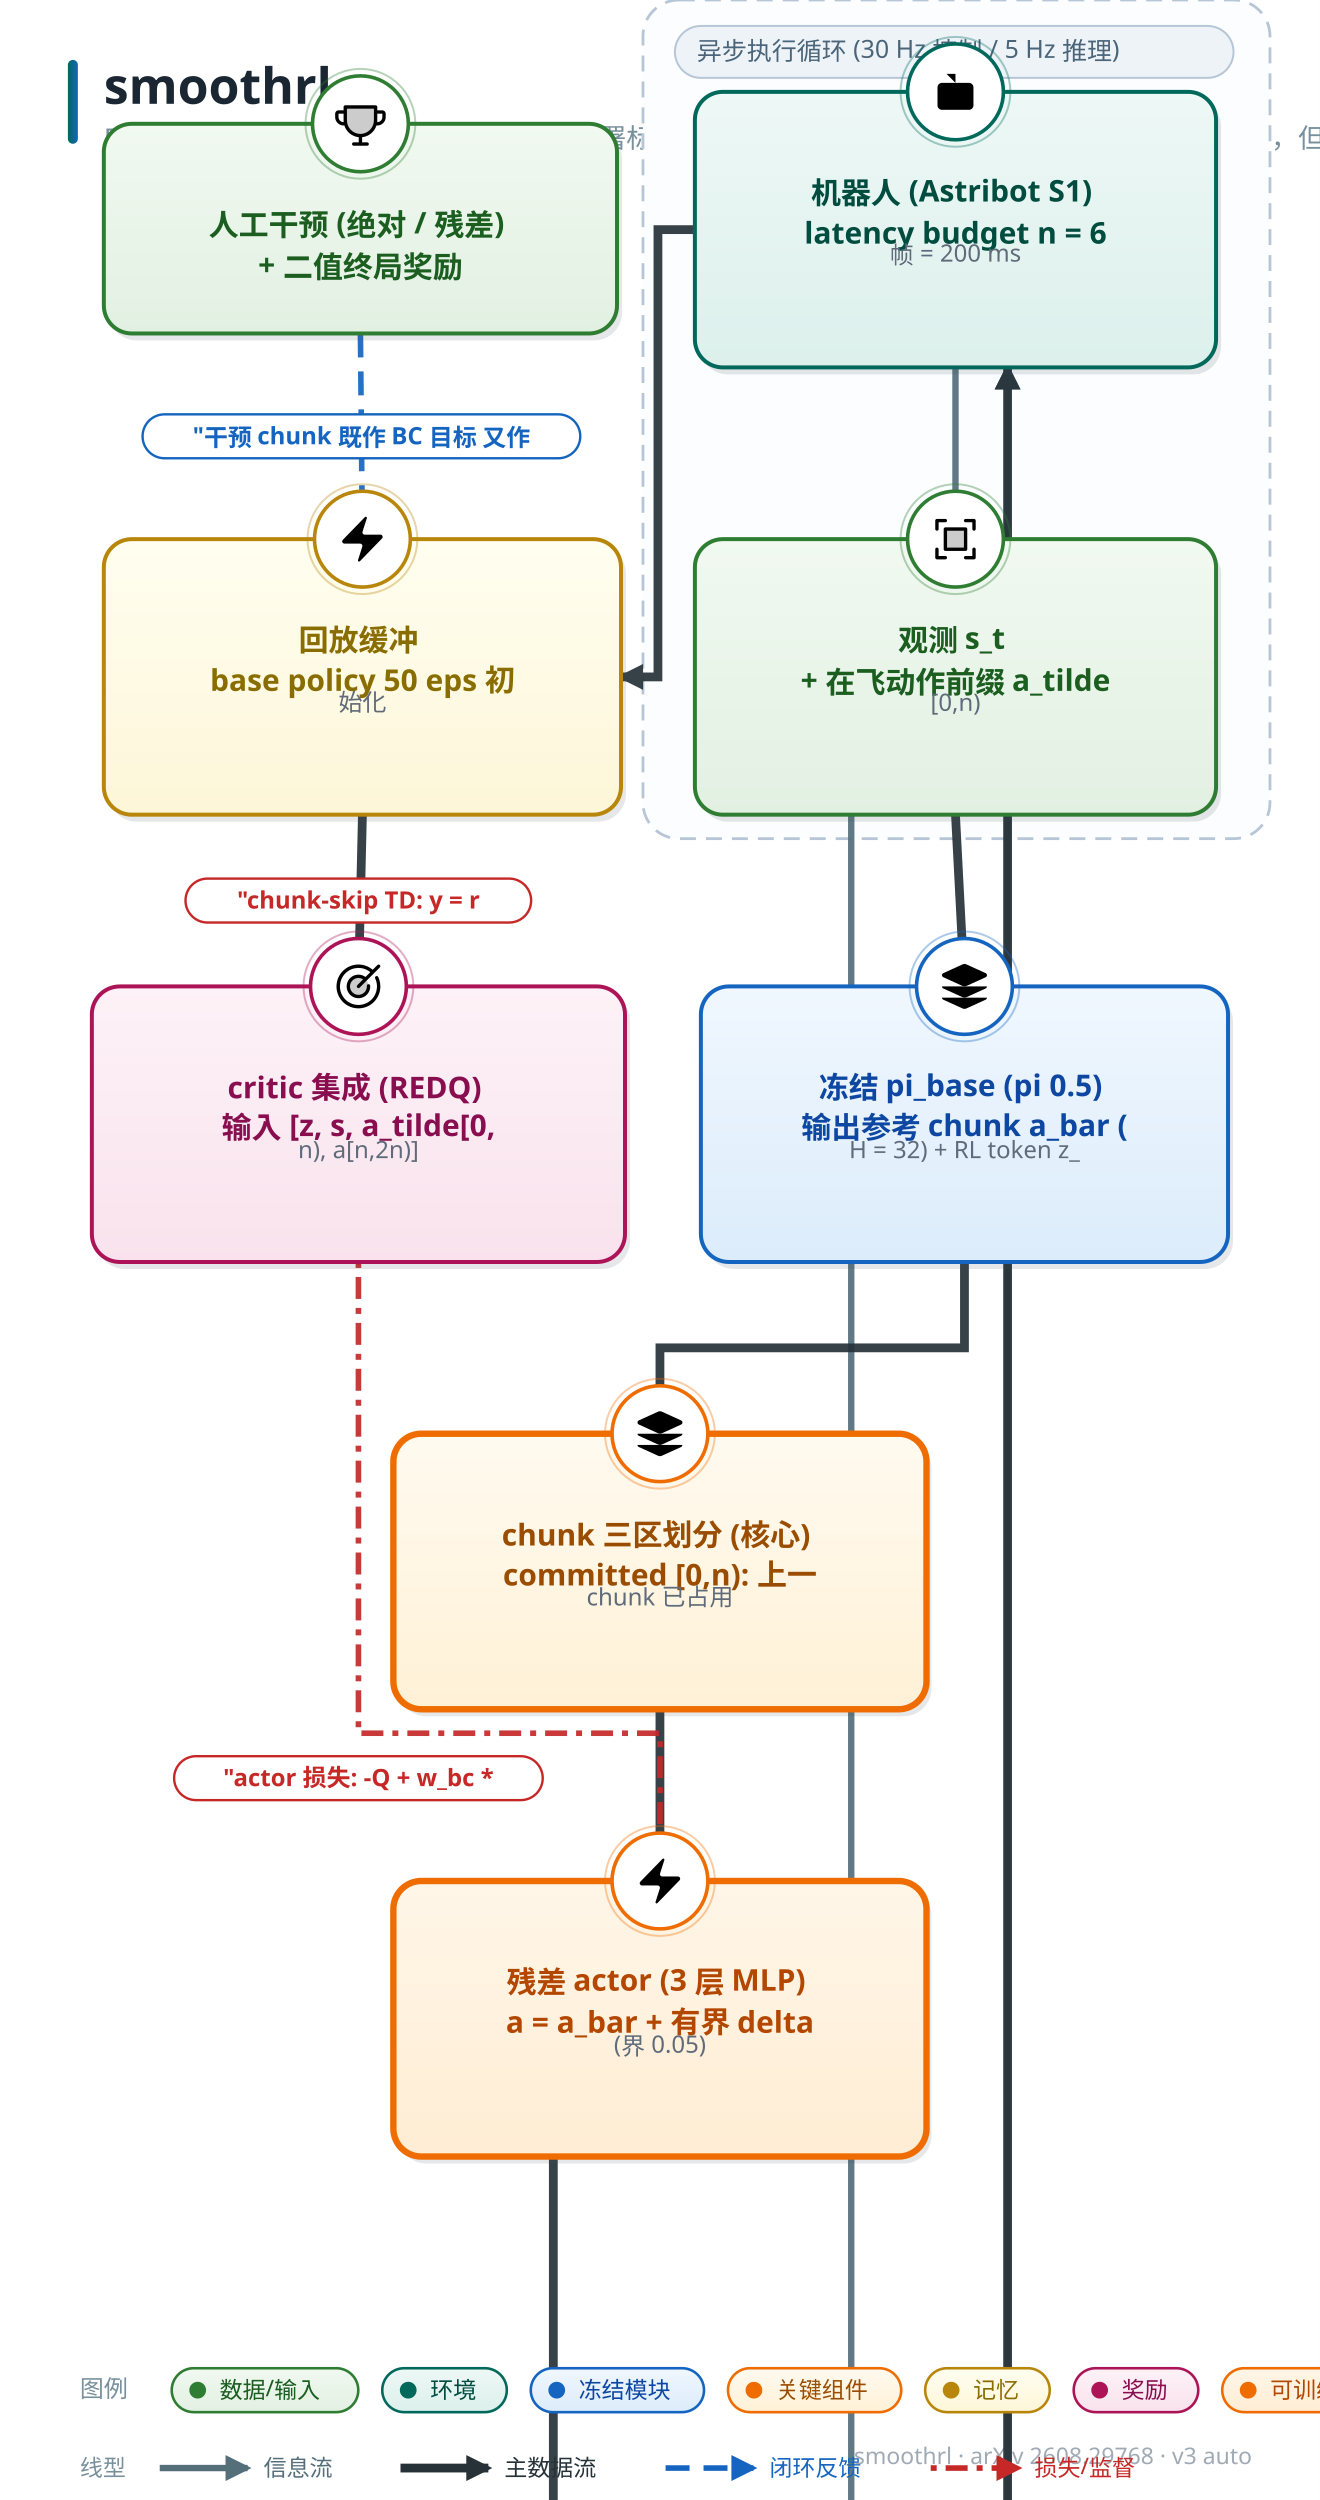
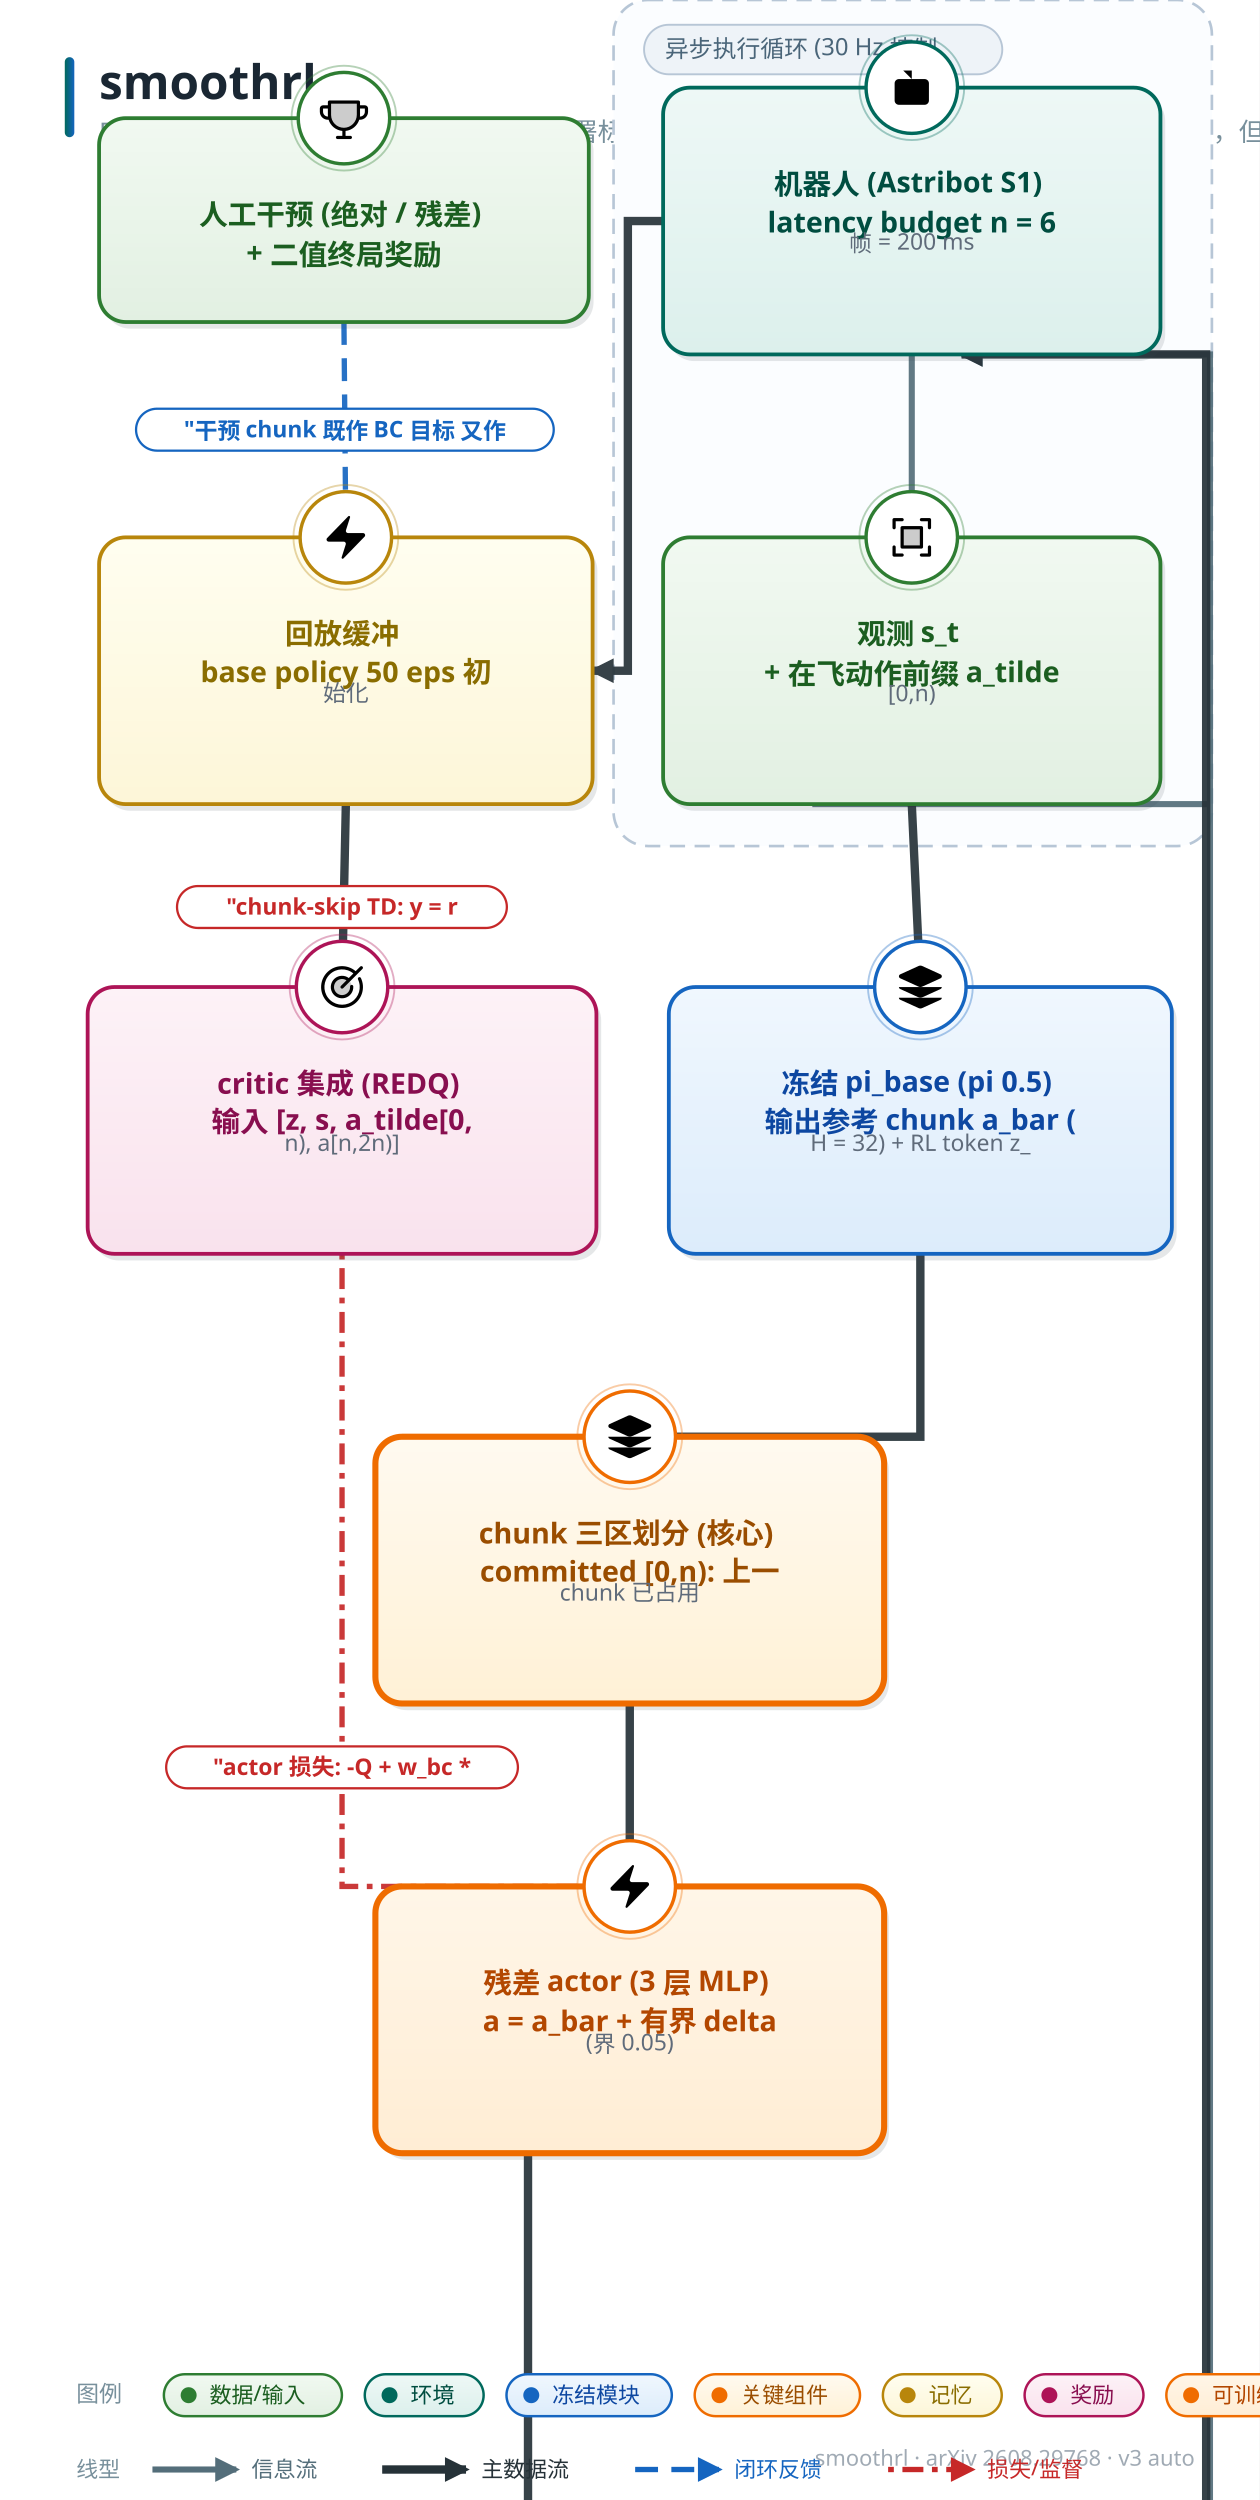
- <svg xmlns="http://www.w3.org/2000/svg" width="661" height="1252" viewBox="0 0 661 1252" font-family="'PingFang SC','Hiragino Sans GB','Microsoft YaHei','Segoe UI',sans-serif">
+ <svg xmlns="http://www.w3.org/2000/svg" width="661" height="1312" viewBox="0 0 661 1312" font-family="'PingFang SC','Hiragino Sans GB','Microsoft YaHei','Segoe UI',sans-serif">
  <style>text{font-family:'PingFang SC','Hiragino Sans GB','Microsoft YaHei','Segoe UI',sans-serif;} .lbl{font-weight:700;}</style>
  <defs>
    <linearGradient id="g-data" x1="0" y1="0" x2="0" y2="1">
      <stop offset="0" stop-color="#f1f9f1" />
      <stop offset="1" stop-color="#e2f0e2" />
    </linearGradient>
    <linearGradient id="g-frozen" x1="0" y1="0" x2="0" y2="1">
      <stop offset="0" stop-color="#f0f7fe" />
      <stop offset="1" stop-color="#dcecfb" />
    </linearGradient>
    <linearGradient id="g-train" x1="0" y1="0" x2="0" y2="1">
      <stop offset="0" stop-color="#fff6e8" />
      <stop offset="1" stop-color="#ffedd4" />
    </linearGradient>
    <linearGradient id="g-loss" x1="0" y1="0" x2="0" y2="1">
      <stop offset="0" stop-color="#fdf0f1" />
      <stop offset="1" stop-color="#f9e0e2" />
    </linearGradient>
    <linearGradient id="g-act" x1="0" y1="0" x2="0" y2="1">
      <stop offset="0" stop-color="#f8f1fb" />
      <stop offset="1" stop-color="#f0e4f7" />
    </linearGradient>
    <linearGradient id="g-loop" x1="0" y1="0" x2="0" y2="1">
      <stop offset="0" stop-color="#f2f5f7" />
      <stop offset="1" stop-color="#e6ebee" />
    </linearGradient>
    <linearGradient id="g-env" x1="0" y1="0" x2="0" y2="1">
      <stop offset="0" stop-color="#eef8f6" />
      <stop offset="1" stop-color="#dcf0ec" />
    </linearGradient>
    <linearGradient id="g-mem" x1="0" y1="0" x2="0" y2="1">
      <stop offset="0" stop-color="#fffef0" />
      <stop offset="1" stop-color="#fdf6d8" />
    </linearGradient>
    <linearGradient id="g-reward" x1="0" y1="0" x2="0" y2="1">
      <stop offset="0" stop-color="#fdf2f7" />
      <stop offset="1" stop-color="#f9e2ed" />
    </linearGradient>
    <linearGradient id="g-key" x1="0" y1="0" x2="0" y2="1">
      <stop offset="0" stop-color="#fffaf0" />
      <stop offset="1" stop-color="#fff1d6" />
    </linearGradient>
    <linearGradient id="g-title" x1="0" y1="0" x2="1" y2="0">
      <stop offset="0" stop-color="#00695c" />
      <stop offset="1" stop-color="#1565c0" />
    </linearGradient>
    <marker id="arr-main" viewBox="0 0 10 10" refX="8.5" refY="5" markerWidth="13" markerHeight="13" markerUnits="userSpaceOnUse" orient="auto-start-reverse">
      <path d="M0 0 L10 5 L0 10 z" fill="#546e7a" />
    </marker>
    <marker id="arr-thick" viewBox="0 0 10 10" refX="8.5" refY="5" markerWidth="13" markerHeight="13" markerUnits="userSpaceOnUse" orient="auto-start-reverse">
      <path d="M0 0 L10 5 L0 10 z" fill="#263238" />
    </marker>
    <marker id="arr-thin" viewBox="0 0 10 10" refX="8.5" refY="5" markerWidth="13" markerHeight="13" markerUnits="userSpaceOnUse" orient="auto-start-reverse">
      <path d="M0 0 L10 5 L0 10 z" fill="#9fb0bb" />
    </marker>
    <marker id="arr-fb" viewBox="0 0 10 10" refX="8.5" refY="5" markerWidth="13" markerHeight="13" markerUnits="userSpaceOnUse" orient="auto-start-reverse">
      <path d="M0 0 L10 5 L0 10 z" fill="#1565c0" />
    </marker>
    <marker id="arr-loss" viewBox="0 0 10 10" refX="8.5" refY="5" markerWidth="13" markerHeight="13" markerUnits="userSpaceOnUse" orient="auto-start-reverse">
      <path d="M0 0 L10 5 L0 10 z" fill="#c62828" />
    </marker>
  </defs>
-   <rect width="661" height="1252" fill="#ffffff" />
+   <rect width="661" height="1312" fill="#ffffff" />
  <rect x="34" y="30" width="5" height="42" rx="2.5" fill="url(#g-title)" />
  <text x="52" y="52" font-size="25" font-weight="800" fill="#1a2733">smoothrl</text>
  <text x="52" y="74" font-size="13.5" fill="#78909c">Problem**：VLA/WAM 推理延迟高 → 部署标配是"异步推理 + action chunk"（推理与执行重叠），但现有在线 RL 全部假设同步执行——训练目标与部署</text>
-   <text x="627" y="1234" font-size="11.5" fill="#a0aab4" text-anchor="end">smoothrl · arXiv 2608.29768 · v3 auto</text>
-   <rect x="322" y="0" width="314" height="420" rx="18" fill="#fbfdff" stroke="#b7c6d6" stroke-width="1.4" stroke-dasharray="8 5" />
-   <rect x="338" y="13" width="279.75" height="26" rx="13" fill="#eef3f8" stroke="#b7c6d6" />
-   <text x="349" y="30" font-size="12.5" fill="#4a6579">异步执行循环 (30 Hz 控制 / 5 Hz 推理)</text>
-   <path d="M 478.5 184.0 L 478.5 270.0" fill="none" stroke="#546e7a" stroke-width="3.2" marker-end="url(#arr-main)" opacity="0.92" />
-   <path d="M 426.3 408.0 L 426.3 1388.0 L 504.6 1388.0 L 504.6 184.0" fill="none" stroke="#546e7a" stroke-width="3.2" marker-end="url(#arr-main)" opacity="0.92" />
-   <path d="M 478.5 408.0 L 483.0 494.0" fill="none" stroke="#263238" stroke-width="4.4" marker-end="url(#arr-thick)" opacity="0.92" />
-   <path d="M 483.0 632.0 L 483.0 675.0 L 330.5 675.0 L 330.5 718.0" fill="none" stroke="#263238" stroke-width="4.4" marker-end="url(#arr-thick)" opacity="0.92" />
-   <path d="M 330.5 856.0 L 330.5 942.0" fill="none" stroke="#263238" stroke-width="4.4" marker-end="url(#arr-thick)" opacity="0.92" />
-   <path d="M 277.1 1080.0 L 277.1 2060.0 L 504.6 2060.0 L 504.6 184.0" fill="none" stroke="#263238" stroke-width="4.4" marker-end="url(#arr-thick)" opacity="0.92" />
-   <path d="M 348.0 115.0 L 329.5 115.0 L 329.5 339.0 L 311.0 339.0" fill="none" stroke="#263238" stroke-width="4.4" marker-end="url(#arr-thick)" opacity="0.92" />
-   <path d="M 180.5 167.0 L 181.5 270.0" fill="none" stroke="#1565c0" stroke-width="2.8" stroke-dasharray="12 7" marker-end="url(#arr-fb)" opacity="0.92" />
-   <path d="M 181.5 408.0 L 179.5 494.0" fill="none" stroke="#263238" stroke-width="4.4" marker-end="url(#arr-thick)" opacity="0.92" />
-   <path d="M 179.5 632.0 L 179.5 868.0 L 330.5 868.0 L 330.5 942.0" fill="none" stroke="#c62828" stroke-width="2.8" stroke-dasharray="3 4.5 11 4.5" marker-end="url(#arr-loss)" opacity="0.92" />
-   <path d="M 179.5 494.0 L 179.5 632.0" fill="none" stroke="#c62828" stroke-width="2.8" stroke-dasharray="3 4.5 11 4.5" marker-end="url(#arr-loss)" opacity="0.92" />
-   <rect x="350.5" y="49.5" width="261" height="138" rx="14" fill="#37474f" opacity="0.13" />
-   <rect x="348" y="46" width="261" height="138" rx="14" fill="url(#g-env)" stroke="#00695c" stroke-width="2.0" />
+   <text x="627" y="1294" font-size="11.5" fill="#a0aab4" text-anchor="end">smoothrl · arXiv 2608.29768 · v3 auto</text>
+   <rect x="322" y="0" width="314" height="444" rx="18" fill="#fbfdff" stroke="#b7c6d6" stroke-width="1.4" stroke-dasharray="8 5" />
+   <rect x="338" y="13" width="188.0" height="26" rx="13" fill="#eef3f8" stroke="#b7c6d6" />
+   <text x="349" y="30" font-size="12.5" fill="#4a6579">异步执行循环 (30 Hz 控制</text>
+   <path d="M 478.5 186.0 L 478.5 282.0" fill="none" stroke="#546e7a" stroke-width="3.2" marker-end="url(#arr-main)" opacity="0.92" />
+   <path d="M 426.3 422.0 L 635.0 422.0 L 635.0 1450.0 L 635.0 186.0 L 504.6 186.0" fill="none" stroke="#546e7a" stroke-width="3.2" marker-end="url(#arr-main)" opacity="0.92" />
+   <path d="M 478.5 422.0 L 483.0 518.0" fill="none" stroke="#263238" stroke-width="4.4" marker-end="url(#arr-thick)" opacity="0.92" />
+   <path d="M 483.0 658.0 L 483.0 754.0 L 330.5 754.0" fill="none" stroke="#263238" stroke-width="4.4" marker-end="url(#arr-thick)" opacity="0.92" />
+   <path d="M 330.5 894.0 L 330.5 990.0" fill="none" stroke="#263238" stroke-width="4.4" marker-end="url(#arr-thick)" opacity="0.92" />
+   <path d="M 277.1 1130.0 L 277.1 2158.0 L 633.0 2158.0 L 633.0 186.0 L 504.6 186.0" fill="none" stroke="#263238" stroke-width="4.4" marker-end="url(#arr-thick)" opacity="0.92" />
+   <path d="M 348.0 116.0 L 329.5 116.0 L 329.5 352.0 L 311.0 352.0" fill="none" stroke="#263238" stroke-width="4.4" marker-end="url(#arr-thick)" opacity="0.92" />
+   <path d="M 180.5 169.0 L 181.5 282.0" fill="none" stroke="#1565c0" stroke-width="2.8" stroke-dasharray="12 7" marker-end="url(#arr-fb)" opacity="0.92" />
+   <path d="M 181.5 422.0 L 179.5 518.0" fill="none" stroke="#263238" stroke-width="4.4" marker-end="url(#arr-thick)" opacity="0.92" />
+   <path d="M 179.5 658.0 L 179.5 990.0 L 330.5 990.0" fill="none" stroke="#c62828" stroke-width="2.8" stroke-dasharray="3 4.5 11 4.5" marker-end="url(#arr-loss)" opacity="0.92" />
+   <path d="M 179.5 518.0 L 179.5 658.0" fill="none" stroke="#c62828" stroke-width="2.8" stroke-dasharray="3 4.5 11 4.5" marker-end="url(#arr-loss)" opacity="0.92" />
+   <rect x="350.5" y="49.5" width="261" height="140" rx="14" fill="#37474f" opacity="0.13" />
+   <rect x="348" y="46" width="261" height="140" rx="14" fill="url(#g-env)" stroke="#00695c" stroke-width="2.0" />
  <circle cx="478.5" cy="46" r="24" fill="#ffffff" stroke="#00695c" stroke-width="1.8" />
  <circle cx="478.5" cy="46" r="27.5" fill="none" stroke="#00695c" stroke-width="1" opacity="0.35" />
  <g transform="translate(465.0,32.5) scale(1.125)">
    <path d="M12 8V4H8" />
    <rect width="16" height="12" x="4" y="8" rx="2" />
    <path d="M2 14h2" />
    <path d="M20 14h2" />
    <path d="M15 13v2" />
    <path d="M9 13v2" />
  </g>
  <text x="478.5" y="102" font-size="15" class="lbl" fill="#004d40" text-anchor="middle">
    <tspan x="478.5" dy="0">机器人 (Astribot S1)</tspan>
    <tspan x="478.5" dy="20">latency budget n = 6 </tspan>
  </text>
  <text x="478.5" y="132" font-size="12" fill="#5f6b7a" text-anchor="middle">帧 = 200 ms</text>
-   <rect x="350.5" y="273.5" width="261" height="138" rx="14" fill="#37474f" opacity="0.13" />
-   <rect x="348" y="270" width="261" height="138" rx="14" fill="url(#g-data)" stroke="#2e7d32" stroke-width="2.0" />
-   <circle cx="478.5" cy="270" r="24" fill="#ffffff" stroke="#2e7d32" stroke-width="1.8" />
-   <circle cx="478.5" cy="270" r="27.5" fill="none" stroke="#2e7d32" stroke-width="1" opacity="0.35" />
-   <g transform="translate(465.0,256.5) scale(0.1055)">
+   <rect x="350.5" y="285.5" width="261" height="140" rx="14" fill="#37474f" opacity="0.13" />
+   <rect x="348" y="282" width="261" height="140" rx="14" fill="url(#g-data)" stroke="#2e7d32" stroke-width="2.0" />
+   <circle cx="478.5" cy="282" r="24" fill="#ffffff" stroke="#2e7d32" stroke-width="1.8" />
+   <circle cx="478.5" cy="282" r="27.5" fill="none" stroke="#2e7d32" stroke-width="1" opacity="0.35" />
+   <g transform="translate(465.0,268.5) scale(0.1055)">
    <path d="M176,80v96H80V80Z" opacity="0.2" />
    <path d="M224,40V80a8,8,0,0,1-16,0V48H176a8,8,0,0,1,0-16h40A8,8,0,0,1,224,40ZM80,208H48V176a8,8,0,0,0-16,0v40a8,8,0,0,0,8,8H80a8,8,0,0,0,0-16Zm136-40a8,8,0,0,0-8,8v32H176a8,8,0,0,0,0,16h40a8,8,0,0,0,8-8V176A8,8,0,0,0,216,168ZM40,88a8,8,0,0,0,8-8V48H80a8,8,0,0,0,0-16H40a8,8,0,0,0-8,8V80A8,8,0,0,0,40,88ZM80,72h96a8,8,0,0,1,8,8v96a8,8,0,0,1-8,8H80a8,8,0,0,1-8-8V80A8,8,0,0,1,80,72Zm8,96h80V88H88Z" />
  </g>
-   <text x="478.5" y="326" font-size="15" class="lbl" fill="#1b5e20" text-anchor="middle">
+   <text x="478.5" y="338" font-size="15" class="lbl" fill="#1b5e20" text-anchor="middle">
    <tspan x="478.5" dy="0">观测 s_t</tspan>
    <tspan x="478.5" dy="20">+ 在飞动作前缀 a_tilde</tspan>
  </text>
-   <text x="478.5" y="356" font-size="12" fill="#5f6b7a" text-anchor="middle">[0,n)</text>
-   <rect x="353.5" y="497.5" width="264" height="138" rx="14" fill="#37474f" opacity="0.13" />
-   <rect x="351" y="494" width="264" height="138" rx="14" fill="url(#g-frozen)" stroke="#1565c0" stroke-width="2.0" />
-   <circle cx="483.0" cy="494" r="24" fill="#ffffff" stroke="#1565c0" stroke-width="1.8" />
-   <circle cx="483.0" cy="494" r="27.5" fill="none" stroke="#1565c0" stroke-width="1" opacity="0.35" />
-   <g transform="translate(469.5,480.5) scale(1.125)">
+   <text x="478.5" y="368" font-size="12" fill="#5f6b7a" text-anchor="middle">[0,n)</text>
+   <rect x="353.5" y="521.5" width="264" height="140" rx="14" fill="#37474f" opacity="0.13" />
+   <rect x="351" y="518" width="264" height="140" rx="14" fill="url(#g-frozen)" stroke="#1565c0" stroke-width="2.0" />
+   <circle cx="483.0" cy="518" r="24" fill="#ffffff" stroke="#1565c0" stroke-width="1.8" />
+   <circle cx="483.0" cy="518" r="27.5" fill="none" stroke="#1565c0" stroke-width="1" opacity="0.35" />
+   <g transform="translate(469.5,504.5) scale(1.125)">
    <path d="M12.83 2.18a2 2 0 0 0-1.66 0L2.6 6.08a1 1 0 0 0 0 1.83l8.58 3.91a2 2 0 0 0 1.66 0l8.58-3.9a1 1 0 0 0 0-1.83z" />
    <path d="M2 12a1 1 0 0 0 .58.91l8.6 3.91a2 2 0 0 0 1.65 0l8.58-3.9A1 1 0 0 0 22 12" />
    <path d="M2 17a1 1 0 0 0 .58.91l8.6 3.91a2 2 0 0 0 1.65 0l8.58-3.9A1 1 0 0 0 22 17" />
  </g>
-   <text x="483.0" y="550" font-size="15" class="lbl" fill="#0d47a1" text-anchor="middle">
+   <text x="483.0" y="574" font-size="15" class="lbl" fill="#0d47a1" text-anchor="middle">
    <tspan x="483.0" dy="0">冻结 pi_base (pi 0.5)</tspan>
    <tspan x="483.0" dy="20">输出参考 chunk a_bar (</tspan>
  </text>
-   <text x="483.0" y="580" font-size="12" fill="#5f6b7a" text-anchor="middle">H = 32) + RL token z_</text>
-   <rect x="199.5" y="721.5" width="267" height="138" rx="14" fill="#37474f" opacity="0.13" />
-   <rect x="197" y="718" width="267" height="138" rx="14" fill="url(#g-key)" stroke="#ef6c00" stroke-width="3.2" />
-   <circle cx="330.5" cy="718" r="24" fill="#ffffff" stroke="#ef6c00" stroke-width="1.8" />
-   <circle cx="330.5" cy="718" r="27.5" fill="none" stroke="#ef6c00" stroke-width="1" opacity="0.35" />
-   <g transform="translate(317.0,704.5) scale(1.125)">
+   <text x="483.0" y="604" font-size="12" fill="#5f6b7a" text-anchor="middle">H = 32) + RL token z_</text>
+   <rect x="199.5" y="757.5" width="267" height="140" rx="14" fill="#37474f" opacity="0.13" />
+   <rect x="197" y="754" width="267" height="140" rx="14" fill="url(#g-key)" stroke="#ef6c00" stroke-width="3.2" />
+   <circle cx="330.5" cy="754" r="24" fill="#ffffff" stroke="#ef6c00" stroke-width="1.8" />
+   <circle cx="330.5" cy="754" r="27.5" fill="none" stroke="#ef6c00" stroke-width="1" opacity="0.35" />
+   <g transform="translate(317.0,740.5) scale(1.125)">
    <path d="M12.83 2.18a2 2 0 0 0-1.66 0L2.6 6.08a1 1 0 0 0 0 1.83l8.58 3.91a2 2 0 0 0 1.66 0l8.58-3.9a1 1 0 0 0 0-1.83z" />
    <path d="M2 12a1 1 0 0 0 .58.91l8.6 3.91a2 2 0 0 0 1.65 0l8.58-3.9A1 1 0 0 0 22 12" />
    <path d="M2 17a1 1 0 0 0 .58.91l8.6 3.91a2 2 0 0 0 1.65 0l8.58-3.9A1 1 0 0 0 22 17" />
  </g>
-   <text x="330.5" y="774" font-size="15" class="lbl" fill="#9a4d00" text-anchor="middle">
+   <text x="330.5" y="810" font-size="15" class="lbl" fill="#9a4d00" text-anchor="middle">
    <tspan x="330.5" dy="0">chunk 三区划分 (核心)</tspan>
    <tspan x="330.5" dy="20">committed [0,n): 上一 </tspan>
  </text>
-   <text x="330.5" y="804" font-size="12" fill="#5f6b7a" text-anchor="middle">chunk 已占用</text>
-   <rect x="199.5" y="945.5" width="267" height="138" rx="14" fill="#37474f" opacity="0.13" />
-   <rect x="197" y="942" width="267" height="138" rx="14" fill="url(#g-train)" stroke="#ef6c00" stroke-width="3.2" />
-   <circle cx="330.5" cy="942" r="24" fill="#ffffff" stroke="#ef6c00" stroke-width="1.8" />
-   <circle cx="330.5" cy="942" r="27.5" fill="none" stroke="#ef6c00" stroke-width="1" opacity="0.35" />
-   <g transform="translate(317.0,928.5) scale(1.125)">
+   <text x="330.5" y="840" font-size="12" fill="#5f6b7a" text-anchor="middle">chunk 已占用</text>
+   <rect x="199.5" y="993.5" width="267" height="140" rx="14" fill="#37474f" opacity="0.13" />
+   <rect x="197" y="990" width="267" height="140" rx="14" fill="url(#g-train)" stroke="#ef6c00" stroke-width="3.2" />
+   <circle cx="330.5" cy="990" r="24" fill="#ffffff" stroke="#ef6c00" stroke-width="1.8" />
+   <circle cx="330.5" cy="990" r="27.5" fill="none" stroke="#ef6c00" stroke-width="1" opacity="0.35" />
+   <g transform="translate(317.0,976.5) scale(1.125)">
    <path d="M4 14a1 1 0 0 1-.78-1.63l9.9-10.2a.5.5 0 0 1 .86.46l-1.92 6.02A1 1 0 0 0 13 10h7a1 1 0 0 1 .78 1.63l-9.9 10.2a.5.5 0 0 1-.86-.46l1.92-6.02A1 1 0 0 0 11 14z" />
  </g>
-   <text x="330.5" y="998" font-size="15" class="lbl" fill="#b34700" text-anchor="middle">
+   <text x="330.5" y="1046" font-size="15" class="lbl" fill="#b34700" text-anchor="middle">
    <tspan x="330.5" dy="0">残差 actor (3 层 MLP)</tspan>
    <tspan x="330.5" dy="20">a = a_bar + 有界 delta</tspan>
  </text>
-   <text x="330.5" y="1028" font-size="12" fill="#5f6b7a" text-anchor="middle"> (界 0.05)</text>
-   <rect x="54.5" y="273.5" width="259" height="138" rx="14" fill="#37474f" opacity="0.13" />
-   <rect x="52" y="270" width="259" height="138" rx="14" fill="url(#g-mem)" stroke="#b8860b" stroke-width="2.0" />
-   <circle cx="181.5" cy="270" r="24" fill="#ffffff" stroke="#b8860b" stroke-width="1.8" />
-   <circle cx="181.5" cy="270" r="27.5" fill="none" stroke="#b8860b" stroke-width="1" opacity="0.35" />
-   <g transform="translate(168.0,256.5) scale(1.125)">
+   <text x="330.5" y="1076" font-size="12" fill="#5f6b7a" text-anchor="middle"> (界 0.05)</text>
+   <rect x="54.5" y="285.5" width="259" height="140" rx="14" fill="#37474f" opacity="0.13" />
+   <rect x="52" y="282" width="259" height="140" rx="14" fill="url(#g-mem)" stroke="#b8860b" stroke-width="2.0" />
+   <circle cx="181.5" cy="282" r="24" fill="#ffffff" stroke="#b8860b" stroke-width="1.8" />
+   <circle cx="181.5" cy="282" r="27.5" fill="none" stroke="#b8860b" stroke-width="1" opacity="0.35" />
+   <g transform="translate(168.0,268.5) scale(1.125)">
    <path d="M4 14a1 1 0 0 1-.78-1.63l9.9-10.2a.5.5 0 0 1 .86.46l-1.92 6.02A1 1 0 0 0 13 10h7a1 1 0 0 1 .78 1.63l-9.9 10.2a.5.5 0 0 1-.86-.46l1.92-6.02A1 1 0 0 0 11 14z" />
  </g>
-   <text x="181.5" y="326" font-size="15" class="lbl" fill="#8a6d00" text-anchor="middle">
+   <text x="181.5" y="338" font-size="15" class="lbl" fill="#8a6d00" text-anchor="middle">
    <tspan x="181.5" dy="0">回放缓冲</tspan>
    <tspan x="181.5" dy="20">base policy 50 eps 初</tspan>
  </text>
-   <text x="181.5" y="356" font-size="12" fill="#5f6b7a" text-anchor="middle">始化</text>
-   <rect x="54.5" y="65.5" width="257" height="105" rx="14" fill="#37474f" opacity="0.13" />
-   <rect x="52" y="62" width="257" height="105" rx="14" fill="url(#g-data)" stroke="#2e7d32" stroke-width="2.0" />
+   <text x="181.5" y="368" font-size="12" fill="#5f6b7a" text-anchor="middle">始化</text>
+   <rect x="54.5" y="65.5" width="257" height="107" rx="14" fill="#37474f" opacity="0.13" />
+   <rect x="52" y="62" width="257" height="107" rx="14" fill="url(#g-data)" stroke="#2e7d32" stroke-width="2.0" />
  <circle cx="180.5" cy="62" r="24" fill="#ffffff" stroke="#2e7d32" stroke-width="1.8" />
  <circle cx="180.5" cy="62" r="27.5" fill="none" stroke="#2e7d32" stroke-width="1" opacity="0.35" />
  <g transform="translate(167.0,48.5) scale(0.1055)">
    <path d="M200,48v63.1c0,39.7-31.75,72.6-71.45,72.9A72,72,0,0,1,56,112V48Z" opacity="0.2" />
    <path d="M232,64H208V48a8,8,0,0,0-8-8H56a8,8,0,0,0-8,8V64H24A16,16,0,0,0,8,80V96a40,40,0,0,0,40,40h3.65A80.13,80.13,0,0,0,120,191.61V216H96a8,8,0,0,0,0,16h64a8,8,0,0,0,0-16H136V191.58c31.94-3.23,58.44-25.64,68.08-55.58H208a40,40,0,0,0,40-40V80A16,16,0,0,0,232,64ZM48,120A24,24,0,0,1,24,96V80H48v32q0,4,.39,8Zm144-8.9c0,35.52-29,64.64-64,64.9a64,64,0,0,1-64-64V56H192ZM232,96a24,24,0,0,1-24,24h-.5a81.81,81.81,0,0,0,.5-8.9V80h24Z" />
  </g>
  <text x="180.5" y="118" font-size="15" class="lbl" fill="#1b5e20" text-anchor="middle">
    <tspan x="180.5" dy="0">人工干预 (绝对 / 残差)</tspan>
    <tspan x="180.5" dy="20">+ 二值终局奖励</tspan>
  </text>
-   <rect x="48.5" y="497.5" width="267" height="138" rx="14" fill="#37474f" opacity="0.13" />
-   <rect x="46" y="494" width="267" height="138" rx="14" fill="url(#g-reward)" stroke="#ad1457" stroke-width="2.0" />
-   <circle cx="179.5" cy="494" r="24" fill="#ffffff" stroke="#ad1457" stroke-width="1.8" />
-   <circle cx="179.5" cy="494" r="27.5" fill="none" stroke="#ad1457" stroke-width="1" opacity="0.35" />
-   <g transform="translate(166.0,480.5) scale(0.1055)">
+   <rect x="48.5" y="521.5" width="267" height="140" rx="14" fill="#37474f" opacity="0.13" />
+   <rect x="46" y="518" width="267" height="140" rx="14" fill="url(#g-reward)" stroke="#ad1457" stroke-width="2.0" />
+   <circle cx="179.5" cy="518" r="24" fill="#ffffff" stroke="#ad1457" stroke-width="1.8" />
+   <circle cx="179.5" cy="518" r="27.5" fill="none" stroke="#ad1457" stroke-width="1" opacity="0.35" />
+   <g transform="translate(166.0,504.5) scale(0.1055)">
    <path d="M176,128a48,48,0,1,1-48-48A48,48,0,0,1,176,128Z" opacity="0.2" />
    <path d="M221.87,83.16A104.1,104.1,0,1,1,195.67,49l22.67-22.68a8,8,0,0,1,11.32,11.32l-96,96a8,8,0,0,1-11.32-11.32l27.72-27.72a40,40,0,1,0,17.87,31.09,8,8,0,1,1,16-.9,56,56,0,1,1-22.38-41.65L184.3,60.39a87.88,87.88,0,1,0,23.13,29.67,8,8,0,0,1,14.44-6.9Z" />
  </g>
-   <text x="179.5" y="550" font-size="15" class="lbl" fill="#880e4f" text-anchor="middle">
+   <text x="179.5" y="574" font-size="15" class="lbl" fill="#880e4f" text-anchor="middle">
    <tspan x="179.5" dy="0">critic 集成 (REDQ)</tspan>
    <tspan x="179.5" dy="20">输入 [z, s, a_tilde[0,</tspan>
  </text>
-   <text x="179.5" y="580" font-size="12" fill="#5f6b7a" text-anchor="middle">n), a[n,2n)]</text>
-   <g transform="translate(504.6,1725.8)">
+   <text x="179.5" y="604" font-size="12" fill="#5f6b7a" text-anchor="middle">n), a[n,2n)]</text>
+   <g transform="translate(633.0,1799.8)">
    <rect x="-103.8" y="-11" width="207.7" height="22" rx="11" fill="#ffffff" stroke="#263238" stroke-width="1.2" />
    <text y="4" font-size="12" fill="#263238" font-weight="600" text-anchor="middle">"execution 区 6 帧生效 训练 </text>
  </g>
-   <g transform="translate(181.0,218.5)">
+   <g transform="translate(181.0,225.5)">
    <rect x="-109.6" y="-11" width="219.2" height="22" rx="11" fill="#ffffff" stroke="#1565c0" stroke-width="1.2" />
    <text y="4" font-size="12" fill="#1565c0" font-weight="600" text-anchor="middle">"干预 chunk 既作 BC 目标 又作 </text>
  </g>
-   <g transform="translate(179.5,890.5)">
+   <g transform="translate(179.5,927.5)">
    <rect x="-92.3" y="-11" width="184.6" height="22" rx="11" fill="#ffffff" stroke="#c62828" stroke-width="1.2" />
    <text y="4" font-size="12" fill="#c62828" font-weight="600" text-anchor="middle">"actor 损失: -Q + w_bc *</text>
  </g>
-   <g transform="translate(179.5,451.0)">
+   <g transform="translate(179.5,476.0)">
    <rect x="-86.6" y="-11" width="173.1" height="22" rx="11" fill="#ffffff" stroke="#c62828" stroke-width="1.2" />
    <text y="4" font-size="12" fill="#c62828" font-weight="600" text-anchor="middle">"chunk-skip TD: y = r </text>
  </g>
-   <text x="40" y="1200.5" font-size="12" fill="#78909c">图例</text>
-   <g>
-     <rect x="86" y="1186" width="93.43" height="22" rx="11" fill="url(#g-data)" stroke="#2e7d32" stroke-width="1.3" />
-     <circle cx="99" cy="1197" r="4.2" fill="#2e7d32" />
-     <text x="110" y="1201" font-size="11.5" fill="#1b5e20">数据/输入</text>
-   </g>
-   <g>
-     <rect x="191.43" y="1186" width="62.38" height="22" rx="11" fill="url(#g-env)" stroke="#00695c" stroke-width="1.3" />
-     <circle cx="204.43" cy="1197" r="4.2" fill="#00695c" />
-     <text x="215.43" y="1201" font-size="11.5" fill="#004d40">环境</text>
-   </g>
-   <g>
-     <rect x="265.81" y="1186" width="86.76" height="22" rx="11" fill="url(#g-frozen)" stroke="#1565c0" stroke-width="1.3" />
-     <circle cx="278.81" cy="1197" r="4.2" fill="#1565c0" />
-     <text x="289.81" y="1201" font-size="11.5" fill="#0d47a1">冻结模块</text>
-   </g>
-   <g>
-     <rect x="364.57" y="1186" width="86.76" height="22" rx="11" fill="url(#g-key)" stroke="#ef6c00" stroke-width="1.3" />
-     <circle cx="377.57" cy="1197" r="4.2" fill="#ef6c00" />
-     <text x="388.57" y="1201" font-size="11.5" fill="#9a4d00">关键组件</text>
-   </g>
-   <g>
-     <rect x="463.33" y="1186" width="62.38" height="22" rx="11" fill="url(#g-mem)" stroke="#b8860b" stroke-width="1.3" />
-     <circle cx="476.33" cy="1197" r="4.2" fill="#b8860b" />
-     <text x="487.33" y="1201" font-size="11.5" fill="#8a6d00">记忆</text>
-   </g>
-   <g>
-     <rect x="537.71" y="1186" width="62.38" height="22" rx="11" fill="url(#g-reward)" stroke="#ad1457" stroke-width="1.3" />
-     <circle cx="550.71" cy="1197" r="4.2" fill="#ad1457" />
-     <text x="561.71" y="1201" font-size="11.5" fill="#880e4f">奖励</text>
-   </g>
-   <g>
-     <rect x="612.09" y="1186" width="98.95" height="22" rx="11" fill="url(#g-train)" stroke="#ef6c00" stroke-width="1.3" />
-     <circle cx="625.09" cy="1197" r="4.2" fill="#ef6c00" />
-     <text x="636.09" y="1201" font-size="11.5" fill="#b34700">可训练模块</text>
-   </g>
-   <text x="40" y="1240" font-size="11.5" fill="#78909c">线型</text>
-   <g>
-     <path d="M 80 1236 h 44" stroke="#546e7a" stroke-width="3.2" marker-end="url(#arr-main)" />
-     <text x="132" y="1240" font-size="11.5" fill="#546e7a">信息流</text>
-   </g>
-   <g>
-     <path d="M 200.57 1236 h 44" stroke="#263238" stroke-width="4.4" marker-end="url(#arr-thick)" />
-     <text x="252.57" y="1240" font-size="11.5" fill="#263238">主数据流</text>
-   </g>
-   <g>
-     <path d="M 333.33 1236 h 44" stroke="#1565c0" stroke-width="2.8" stroke-dasharray="12 7" marker-end="url(#arr-fb)" />
-     <text x="385.33" y="1240" font-size="11.5" fill="#1565c0">闭环反馈</text>
-   </g>
-   <g>
-     <path d="M 466.09 1236 h 44" stroke="#c62828" stroke-width="2.8" stroke-dasharray="3 4.5 11 4.5" marker-end="url(#arr-loss)" />
-     <text x="518.09" y="1240" font-size="11.5" fill="#c62828">损失/监督</text>
+   <text x="40" y="1260.5" font-size="12" fill="#78909c">图例</text>
+   <g>
+     <rect x="86" y="1246" width="93.43" height="22" rx="11" fill="url(#g-data)" stroke="#2e7d32" stroke-width="1.3" />
+     <circle cx="99" cy="1257" r="4.2" fill="#2e7d32" />
+     <text x="110" y="1261" font-size="11.5" fill="#1b5e20">数据/输入</text>
+   </g>
+   <g>
+     <rect x="191.43" y="1246" width="62.38" height="22" rx="11" fill="url(#g-env)" stroke="#00695c" stroke-width="1.3" />
+     <circle cx="204.43" cy="1257" r="4.2" fill="#00695c" />
+     <text x="215.43" y="1261" font-size="11.5" fill="#004d40">环境</text>
+   </g>
+   <g>
+     <rect x="265.81" y="1246" width="86.76" height="22" rx="11" fill="url(#g-frozen)" stroke="#1565c0" stroke-width="1.3" />
+     <circle cx="278.81" cy="1257" r="4.2" fill="#1565c0" />
+     <text x="289.81" y="1261" font-size="11.5" fill="#0d47a1">冻结模块</text>
+   </g>
+   <g>
+     <rect x="364.57" y="1246" width="86.76" height="22" rx="11" fill="url(#g-key)" stroke="#ef6c00" stroke-width="1.3" />
+     <circle cx="377.57" cy="1257" r="4.2" fill="#ef6c00" />
+     <text x="388.57" y="1261" font-size="11.5" fill="#9a4d00">关键组件</text>
+   </g>
+   <g>
+     <rect x="463.33" y="1246" width="62.38" height="22" rx="11" fill="url(#g-mem)" stroke="#b8860b" stroke-width="1.3" />
+     <circle cx="476.33" cy="1257" r="4.2" fill="#b8860b" />
+     <text x="487.33" y="1261" font-size="11.5" fill="#8a6d00">记忆</text>
+   </g>
+   <g>
+     <rect x="537.71" y="1246" width="62.38" height="22" rx="11" fill="url(#g-reward)" stroke="#ad1457" stroke-width="1.3" />
+     <circle cx="550.71" cy="1257" r="4.2" fill="#ad1457" />
+     <text x="561.71" y="1261" font-size="11.5" fill="#880e4f">奖励</text>
+   </g>
+   <g>
+     <rect x="612.09" y="1246" width="98.95" height="22" rx="11" fill="url(#g-train)" stroke="#ef6c00" stroke-width="1.3" />
+     <circle cx="625.09" cy="1257" r="4.2" fill="#ef6c00" />
+     <text x="636.09" y="1261" font-size="11.5" fill="#b34700">可训练模块</text>
+   </g>
+   <text x="40" y="1300" font-size="11.5" fill="#78909c">线型</text>
+   <g>
+     <path d="M 80 1296 h 44" stroke="#546e7a" stroke-width="3.2" marker-end="url(#arr-main)" />
+     <text x="132" y="1300" font-size="11.5" fill="#546e7a">信息流</text>
+   </g>
+   <g>
+     <path d="M 200.57 1296 h 44" stroke="#263238" stroke-width="4.4" marker-end="url(#arr-thick)" />
+     <text x="252.57" y="1300" font-size="11.5" fill="#263238">主数据流</text>
+   </g>
+   <g>
+     <path d="M 333.33 1296 h 44" stroke="#1565c0" stroke-width="2.8" stroke-dasharray="12 7" marker-end="url(#arr-fb)" />
+     <text x="385.33" y="1300" font-size="11.5" fill="#1565c0">闭环反馈</text>
+   </g>
+   <g>
+     <path d="M 466.09 1296 h 44" stroke="#c62828" stroke-width="2.8" stroke-dasharray="3 4.5 11 4.5" marker-end="url(#arr-loss)" />
+     <text x="518.09" y="1300" font-size="11.5" fill="#c62828">损失/监督</text>
  </g>
</svg>
